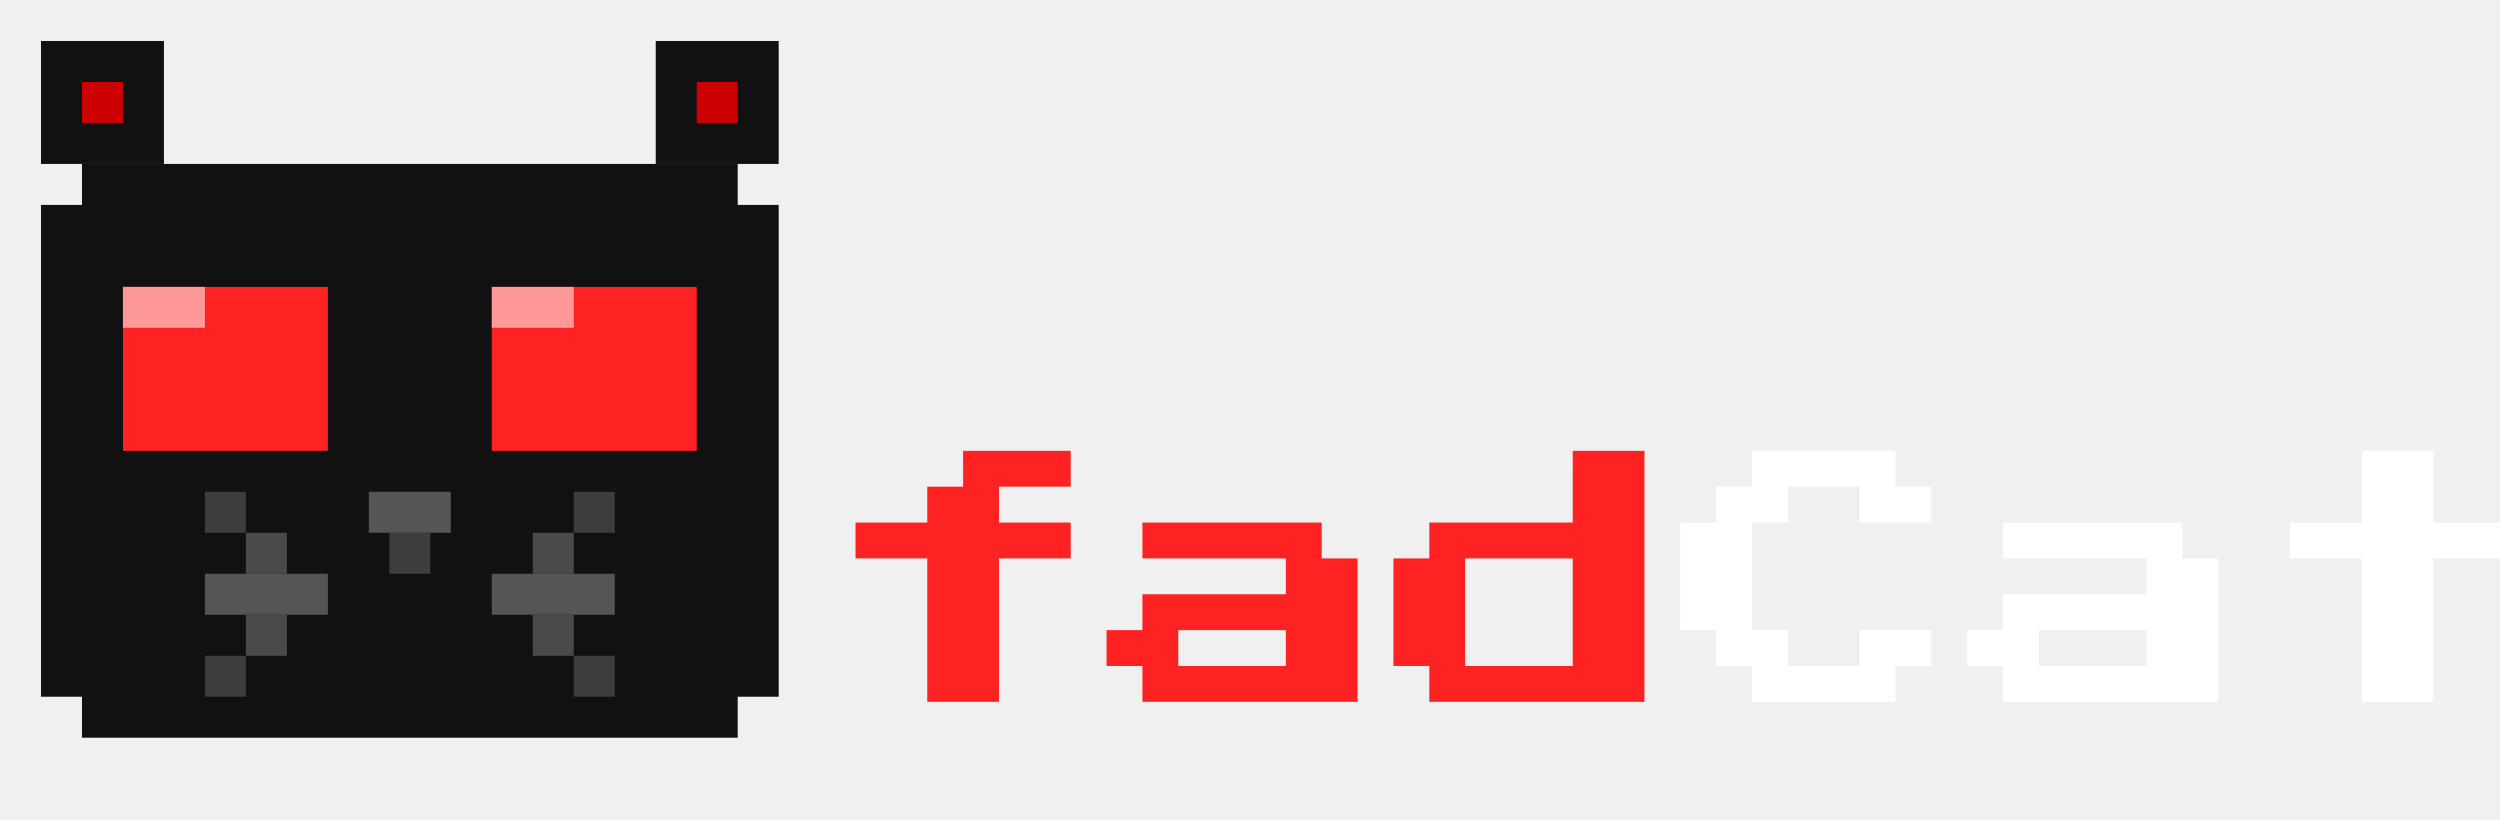
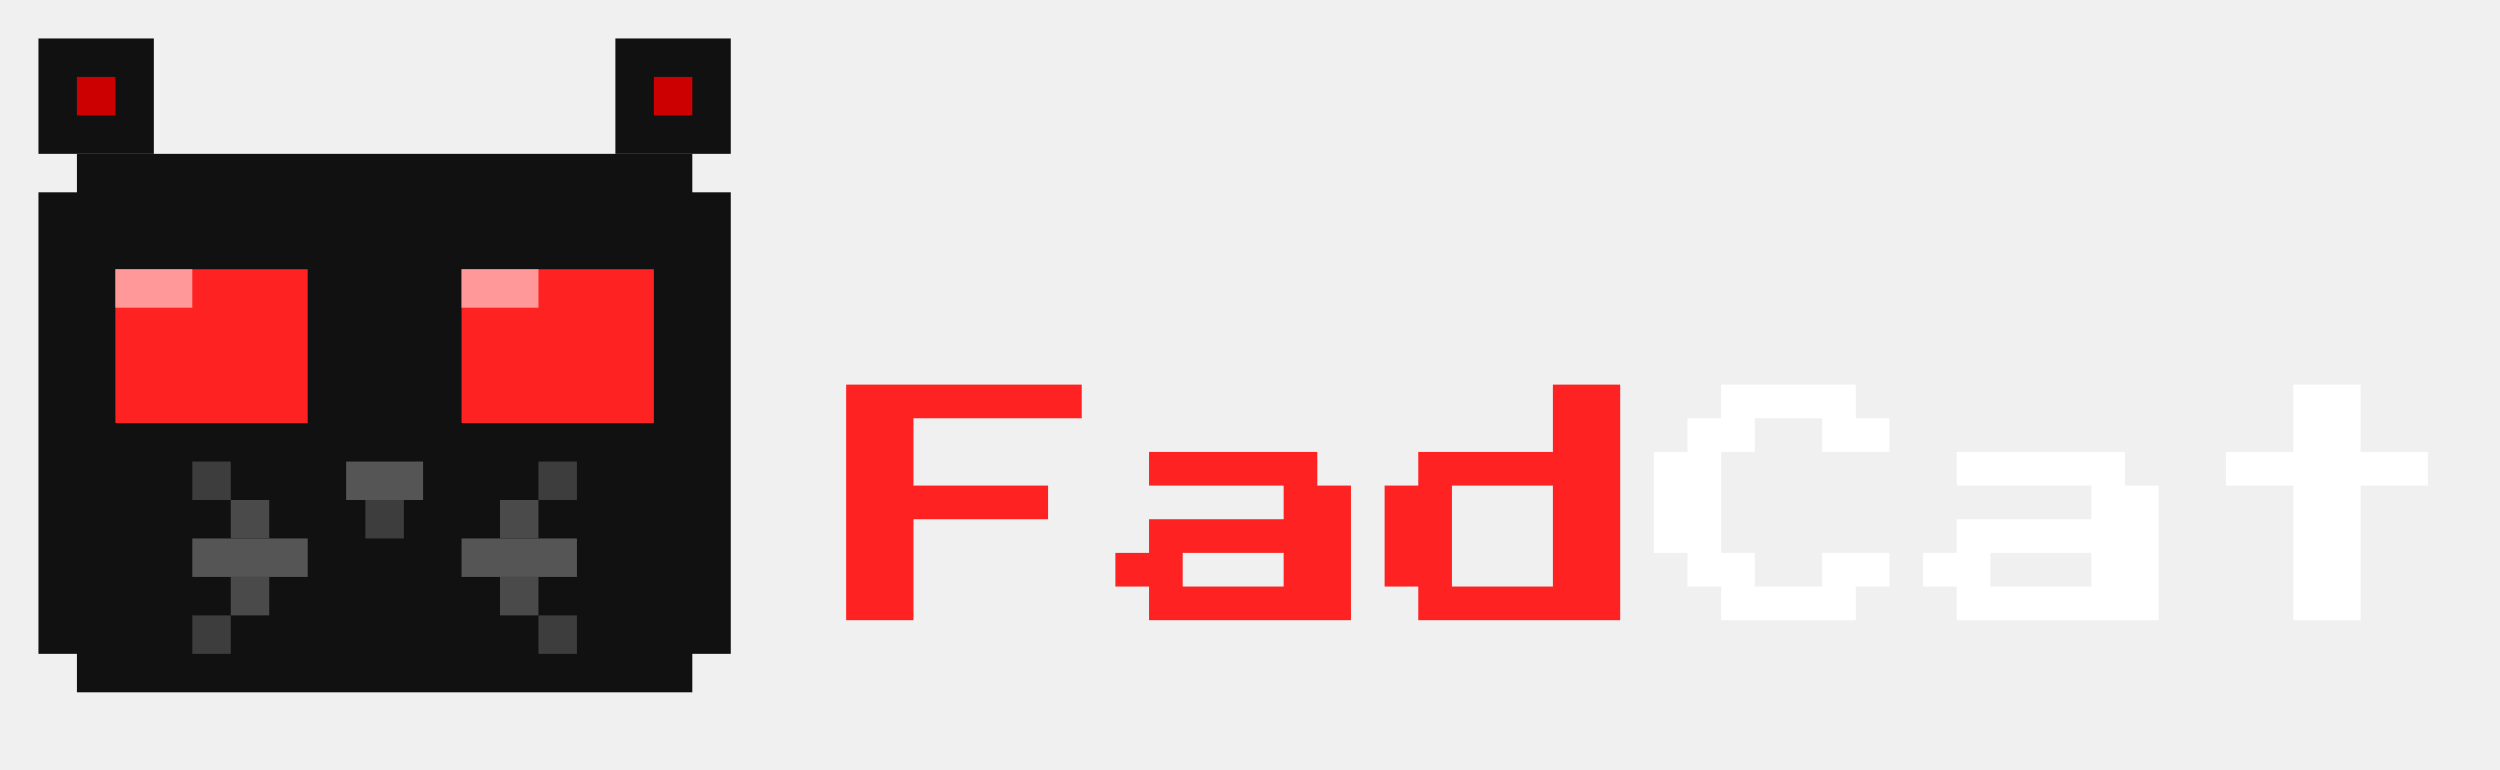
- <svg xmlns="http://www.w3.org/2000/svg" width="488" height="160" viewBox="0 0 61 20" version="1.1" id="svg23">
+ <svg xmlns="http://www.w3.org/2000/svg" width="520" height="160" viewBox="0 0 65 20" version="1.1" id="svg23">
  <defs id="defs1">
    <style id="style1">
      @font-face {
        font-family: 'Press Start 2P';
        src: url('file:///Users/faded/Documents/repos/github/FadCat/src/icons/PressStart2P.ttf') format('truetype');
      }
      .pixel-text { font-family: 'Press Start 2P', monospace; font-size: 7px; font-weight: bold; }
    </style>
  </defs>
  <rect x="1" y="1" width="3" height="3" fill="#111" id="rect1" />
  <rect x="2" y="2" width="1" height="1" fill="#cc0000" id="rect2" />
  <rect x="16" y="1" width="3" height="3" fill="#111" id="rect3" />
  <rect x="17" y="2" width="1" height="1" fill="#cc0000" id="rect4" />
  <rect x="2" y="4" width="16" height="14" fill="#111" id="rect5" />
  <rect x="1" y="5" width="18" height="12" fill="#111" id="rect6" />
  <rect x="3" y="7" width="5" height="4" fill="#ff2222" id="rect7" />
  <rect x="12" y="7" width="5" height="4" fill="#ff2222" id="rect8" />
  <rect x="3" y="7" width="2" height="1" fill="#ff9999" id="rect9" />
  <rect x="12" y="7" width="2" height="1" fill="#ff9999" id="rect10" />
  <rect x="9" y="12" width="2" height="1" fill="#555" id="rect11" />
  <rect x="9.5" y="13" width="1" height="1" fill="#3d3d3d" id="rect12" />
  <rect x="5" y="14" width="3" height="1" fill="#555" id="rect13" />
  <rect x="6" y="13" width="1" height="1" fill="#4a4a4a" id="rect14" />
  <rect x="5" y="12" width="1" height="1" fill="#3d3d3d" id="rect15" />
  <rect x="6" y="15" width="1" height="1" fill="#4a4a4a" id="rect16" />
  <rect x="5" y="16" width="1" height="1" fill="#3d3d3d" id="rect17" />
  <rect x="12" y="14" width="3" height="1" fill="#555" id="rect18" />
  <rect x="13" y="13" width="1" height="1" fill="#4a4a4a" id="rect19" />
  <rect x="14" y="12" width="1" height="1" fill="#3d3d3d" id="rect20" />
  <rect x="13" y="15" width="1" height="1" fill="#4a4a4a" id="rect21" />
  <rect x="14" y="16" width="1" height="1" fill="#3d3d3d" id="rect22" />
-   <g id="text23" class="pixel-text" style="font-weight:bold;font-size:7px;font-family:'Press Start 2P', monospace" aria-label="fadCat">
-     <path style="fill:#ff2222" d="m 22.625,17.125 v -3.5 h -1.75 V 12.75 h 1.75 V 11.875 H 23.5 V 11 h 2.625 v 0.875 h -1.75 v 0.875 h 1.75 v 0.875 h -1.75 v 3.5 z m 5.25,0 V 16.25 H 27 v -0.875 h 0.875 V 14.5 h 3.5 v -0.875 h -3.5 V 12.75 h 4.375 v 0.875 h 0.875 v 3.5 z M 28.75,16.25 h 2.625 V 15.375 H 28.75 Z m 6.125,0.875 V 16.25 H 34 v -2.625 h 0.875 V 12.75 h 3.5 V 11 h 1.75 v 6.125 z M 35.75,16.25 h 2.625 V 13.625 H 35.75 Z" id="path23" />
-     <path style="fill:#ffffff" d="M 42.75,17.125 V 16.25 H 41.875 V 15.375 H 41 V 12.75 h 0.875 V 11.875 H 42.75 V 11 h 3.5 v 0.875 h 0.875 v 0.875 h -1.75 v -0.875 h -1.75 V 12.75 H 42.75 v 2.625 h 0.875 v 0.875 h 1.75 v -0.875 h 1.75 V 16.25 H 46.25 v 0.875 z m 6.125,0 V 16.25 H 48 v -0.875 h 0.875 V 14.5 h 3.5 v -0.875 h -3.5 V 12.75 h 4.375 v 0.875 h 0.875 v 3.5 z M 49.75,16.25 h 2.625 V 15.375 H 49.75 Z m 7.875,0.875 v -3.5 h -1.75 V 12.75 h 1.75 V 11 h 1.75 v 1.75 h 1.75 v 0.875 h -1.75 v 3.5 z" id="path24" />
+   <g id="text23" class="pixel-text" style="font-weight:bold;font-size:7px;font-family:'Press Start 2P', monospace" aria-label="FadCat">
+     <g id="text2" class="pixel-text" aria-label="FadCat">
+       <path style="fill:#ff2222" d="M 22,16.125 V 10 h 6.125 v 0.875 H 23.75 v 1.75 h 3.5 V 13.5 h -3.5 v 2.625 z m 7.875,0 V 15.25 H 29 v -0.875 h 0.875 V 13.5 h 3.5 v -0.875 h -3.5 V 11.75 h 4.375 v 0.875 h 0.875 v 3.5 z M 30.75,15.25 h 2.625 V 14.375 H 30.75 Z m 6.125,0.875 V 15.25 H 36 v -2.625 h 0.875 V 11.75 h 3.5 V 10 h 1.75 v 6.125 z M 37.75,15.25 h 2.625 V 12.625 H 37.75 Z" id="path2" />
+       <path style="fill:#ffffff" d="M 44.75,16.125 V 15.25 H 43.875 V 14.375 H 43 V 11.75 h 0.875 V 10.875 H 44.75 V 10 h 3.5 v 0.875 h 0.875 v 0.875 h -1.75 v -0.875 h -1.75 V 11.75 H 44.75 v 2.625 h 0.875 v 0.875 h 1.75 v -0.875 h 1.75 V 15.25 H 48.25 v 0.875 z m 6.125,0 V 15.25 H 50 v -0.875 h 0.875 V 13.5 h 3.5 v -0.875 h -3.5 V 11.75 h 4.375 v 0.875 h 0.875 v 3.5 z M 51.75,15.25 h 2.625 V 14.375 H 51.75 Z m 7.875,0.875 v -3.5 h -1.75 V 11.75 h 1.75 V 10 h 1.75 v 1.75 h 1.75 v 0.875 h -1.75 v 3.5 z" id="path3" />
+     </g>
  </g>
</svg>
